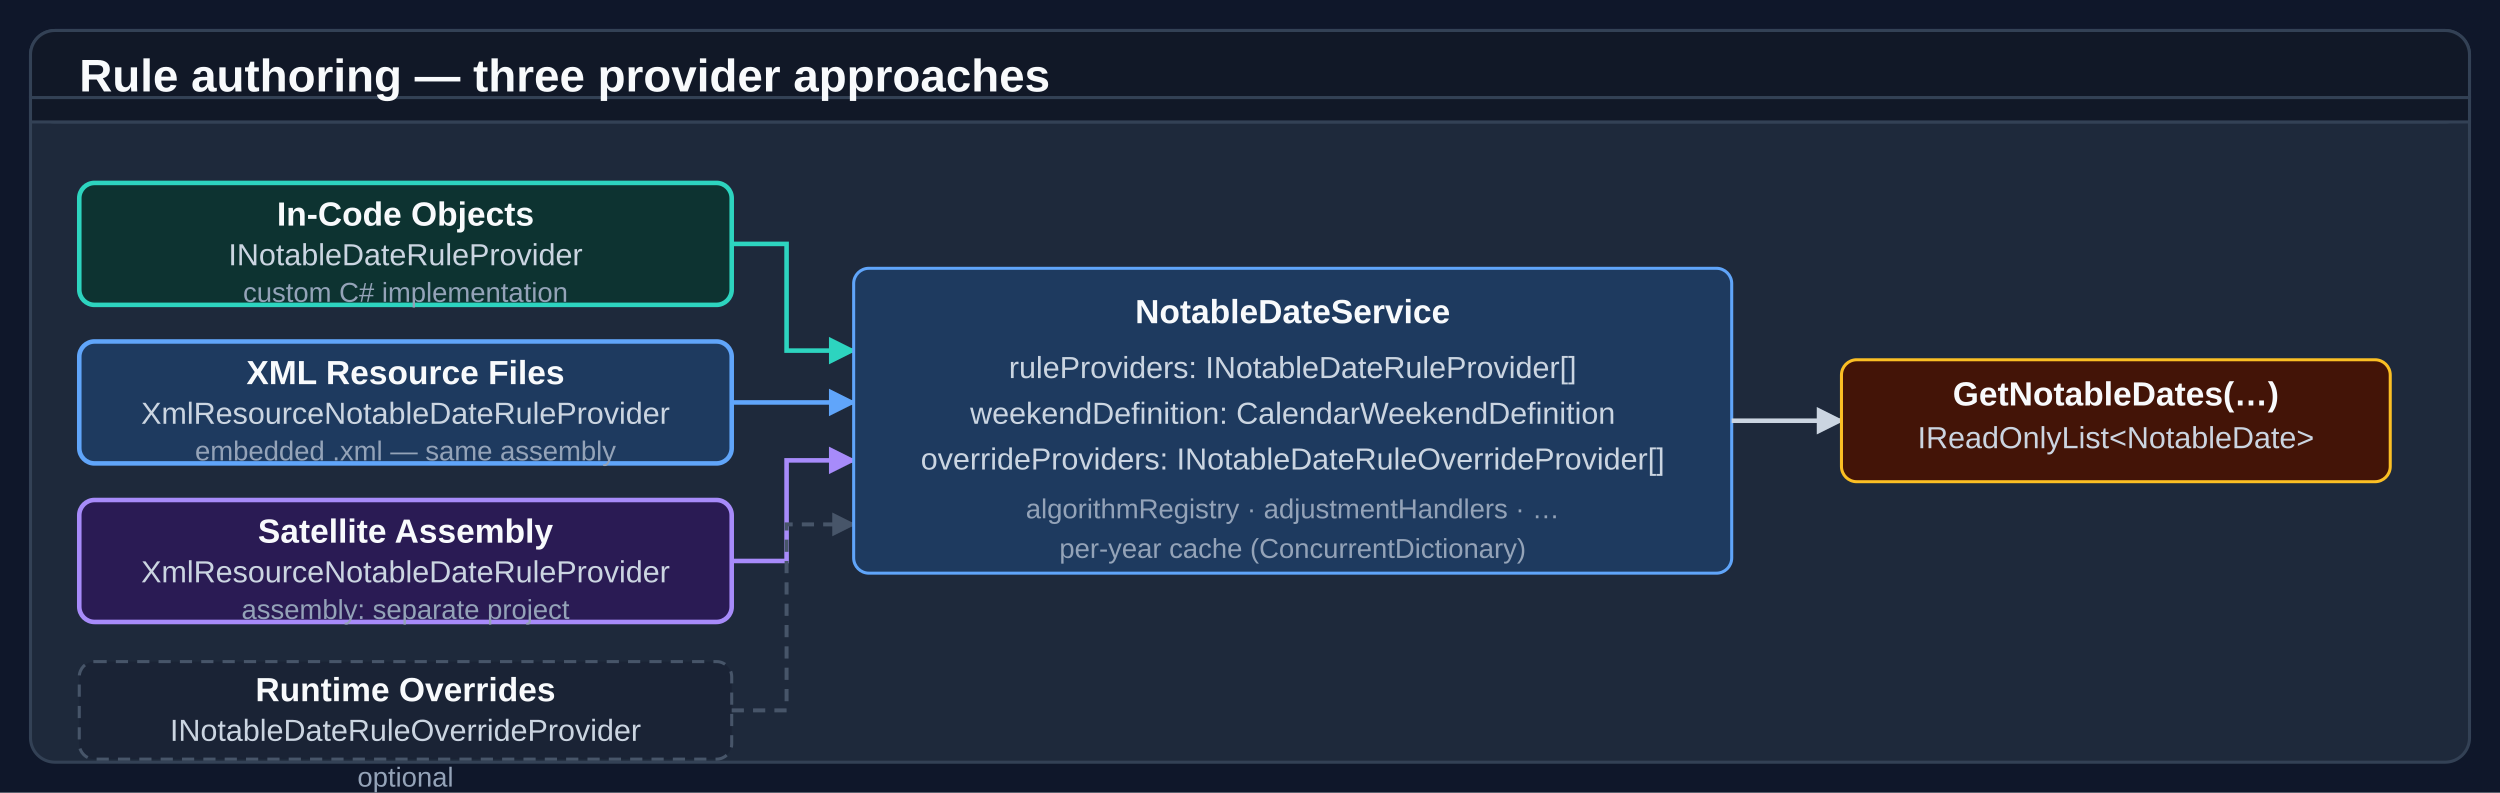
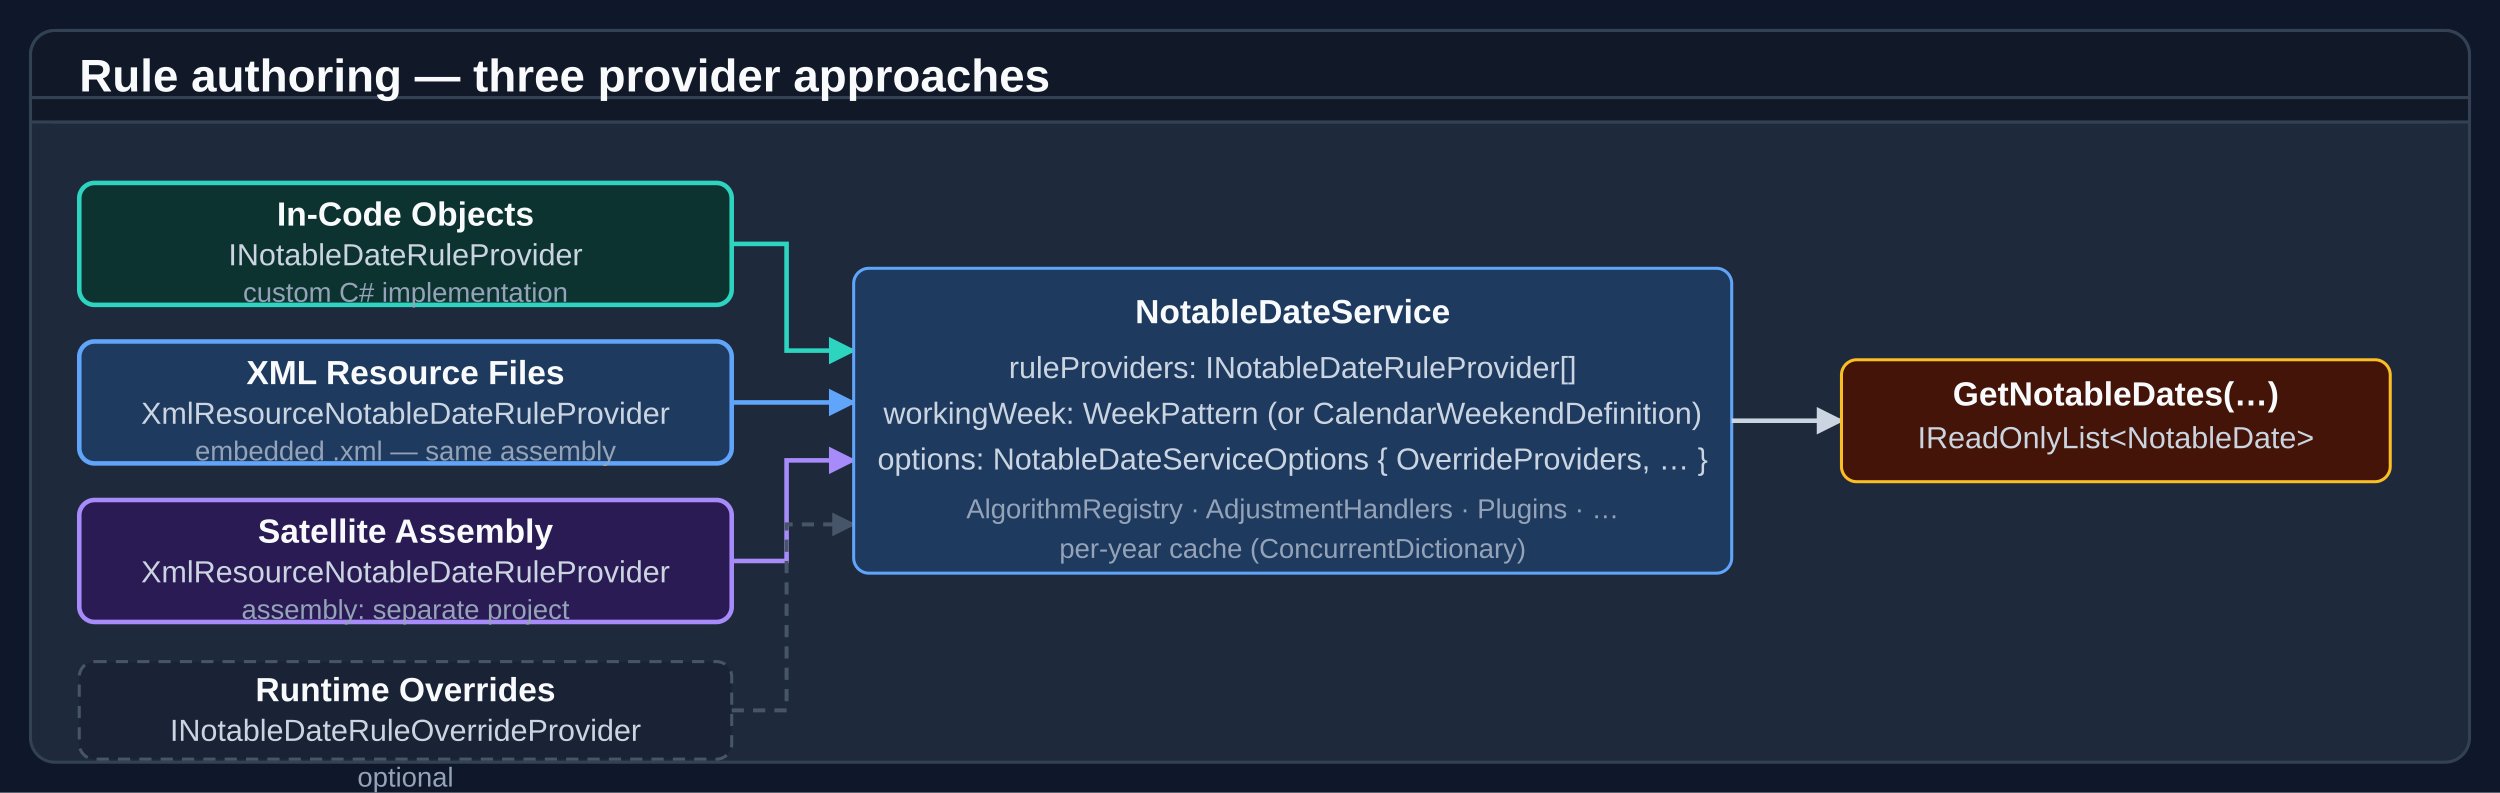
<svg xmlns="http://www.w3.org/2000/svg" viewBox="0 0 820 260" role="img" aria-labelledby="ra-t ra-d">
  <defs>
    <style>
      .bg  { fill: #0F172A; }
      .pan { fill: #1E293B; stroke: #334155; stroke-width: 1; }
      .hdr { fill: #111827; stroke: #334155; stroke-width: 1; }
      .ttl { fill: #F8FAFC; font: 700 15px/1 "Segoe UI",Arial,sans-serif; }
      .lbl { fill: #F8FAFC; font: 700 11px/1 "Segoe UI",Arial,sans-serif; text-anchor: middle; }
      .sub { fill: #CBD5E1; font: 400 10px/1 "Segoe UI",Arial,sans-serif; text-anchor: middle; }
      .mut { fill: #94A3B8; font: 400 9px/1  "Segoe UI",Arial,sans-serif; text-anchor: middle; }
      .ic  { fill: #0D3331; stroke: #2DD4BF; stroke-width: 1.5; }
      .xf  { fill: #1E3A5F; stroke: #60A5FA; stroke-width: 1.5; }
      .sa  { fill: #2A1B54; stroke: #A78BFA; stroke-width: 1.5; }
      .ov  { fill: #1A2335; stroke: #475569; stroke-width: 1; stroke-dasharray: 4 3; }
      .svc { fill: #1E3A5F; stroke: #60A5FA; stroke-width: 1; }
      .out { fill: #431407; stroke: #FBBF24; stroke-width: 1; }
      .wt  { stroke: #2DD4BF; stroke-width: 1.5; fill: none; }
      .wb  { stroke: #60A5FA; stroke-width: 1.5; fill: none; }
      .wp  { stroke: #A78BFA; stroke-width: 1.5; fill: none; }
      .wd  { stroke: #475569; stroke-width: 1.3; fill: none; stroke-dasharray: 4 3; }
      .w   { stroke: #CBD5E1; stroke-width: 1.5; fill: none; }
    </style>
    <marker id="a" viewBox="0 0 10 10" refX="9" refY="5" markerWidth="6" markerHeight="6" orient="auto-start-reverse">
      <path d="M0,0 L10,5 L0,10 Z" fill="#CBD5E1" />
    </marker>
    <marker id="at" viewBox="0 0 10 10" refX="9" refY="5" markerWidth="6" markerHeight="6" orient="auto-start-reverse">
      <path d="M0,0 L10,5 L0,10 Z" fill="#2DD4BF" />
    </marker>
    <marker id="ab" viewBox="0 0 10 10" refX="9" refY="5" markerWidth="6" markerHeight="6" orient="auto-start-reverse">
      <path d="M0,0 L10,5 L0,10 Z" fill="#60A5FA" />
    </marker>
    <marker id="ap" viewBox="0 0 10 10" refX="9" refY="5" markerWidth="6" markerHeight="6" orient="auto-start-reverse">
      <path d="M0,0 L10,5 L0,10 Z" fill="#A78BFA" />
    </marker>
    <marker id="ad" viewBox="0 0 10 10" refX="9" refY="5" markerWidth="6" markerHeight="6" orient="auto-start-reverse">
      <path d="M0,0 L10,5 L0,10 Z" fill="#475569" />
    </marker>
  </defs>
  <rect class="bg" width="820" height="260" />
  <g transform="translate(10 10)">
    <rect class="pan" width="800" height="240" rx="8" />
    <rect class="hdr" width="800" height="30" rx="8" />
    <rect class="hdr" y="22" width="800" height="8" />
    <text class="ttl" x="16" y="20">Rule authoring — three provider approaches</text>
    <g transform="translate(16 50)">
      <rect class="ic" width="214" height="40" rx="5" />
      <text class="lbl" fill="#2DD4BF" x="107" y="14">In-Code Objects</text>
      <text class="sub" x="107" y="27">INotableDateRuleProvider</text>
      <text class="mut" x="107" y="39">custom C# implementation</text>
    </g>
    <g transform="translate(16 102)">
      <rect class="xf" width="214" height="40" rx="5" />
      <text class="lbl" fill="#93C5FD" x="107" y="14">XML Resource Files</text>
      <text class="sub" x="107" y="27">XmlResourceNotableDateRuleProvider</text>
      <text class="mut" x="107" y="39">embedded .xml — same assembly</text>
    </g>
    <g transform="translate(16 154)">
      <rect class="sa" width="214" height="40" rx="5" />
      <text class="lbl" fill="#C4B5FD" x="107" y="14">Satellite Assembly</text>
      <text class="sub" x="107" y="27">XmlResourceNotableDateRuleProvider</text>
      <text class="mut" x="107" y="39">assembly: separate project</text>
    </g>
    <g transform="translate(16 207)">
      <rect class="ov" width="214" height="32" rx="5" />
      <text class="lbl" fill="#94A3B8" x="107" y="13">Runtime Overrides</text>
      <text class="sub" x="107" y="26">INotableDateRuleOverrideProvider</text>
    </g>
    <text class="mut" x="123" y="248" text-anchor="middle">optional</text>
    <path class="wt" d="M 230 70  L 248 70  L 248 105 L 270 105" marker-end="url(#at)" />
    <line class="wb" x1="230" y1="122" x2="270" y2="122" marker-end="url(#ab)" />
    <path class="wp" d="M 230 174 L 248 174 L 248 141 L 270 141" marker-end="url(#ap)" />
    <path class="wd" d="M 230 223 L 248 223 L 248 162 L 270 162" marker-end="url(#ad)" />
    <g transform="translate(270 78)">
      <rect class="svc" width="288" height="100" rx="5" />
      <text class="lbl" x="144" y="18">NotableDateService</text>
      <text class="sub" x="144" y="36">ruleProviders: INotableDateRuleProvider[]</text>
-       <text class="sub" x="144" y="51">weekendDefinition: CalendarWeekendDefinition</text>
-       <text class="sub" x="144" y="66">overrideProviders: INotableDateRuleOverrideProvider[]</text>
-       <text class="mut" x="144" y="82">algorithmRegistry · adjustmentHandlers · …</text>
+       <text class="sub" x="144" y="51">workingWeek: WeekPattern (or CalendarWeekendDefinition)</text>
+       <text class="sub" x="144" y="66">options: NotableDateServiceOptions { OverrideProviders, … }</text>
+       <text class="mut" x="144" y="82">AlgorithmRegistry · AdjustmentHandlers · Plugins · …</text>
      <text class="mut" x="144" y="95">per-year cache (ConcurrentDictionary)</text>
    </g>
    <line class="w" x1="558" y1="128" x2="594" y2="128" marker-end="url(#a)" />
    <g transform="translate(594 108)">
      <rect class="out" width="180" height="40" rx="5" />
      <text class="lbl" fill="#FBBF24" x="90" y="15">GetNotableDates(…)</text>
      <text class="sub" x="90" y="29">IReadOnlyList&lt;NotableDate&gt;</text>
    </g>
  </g>
</svg>
